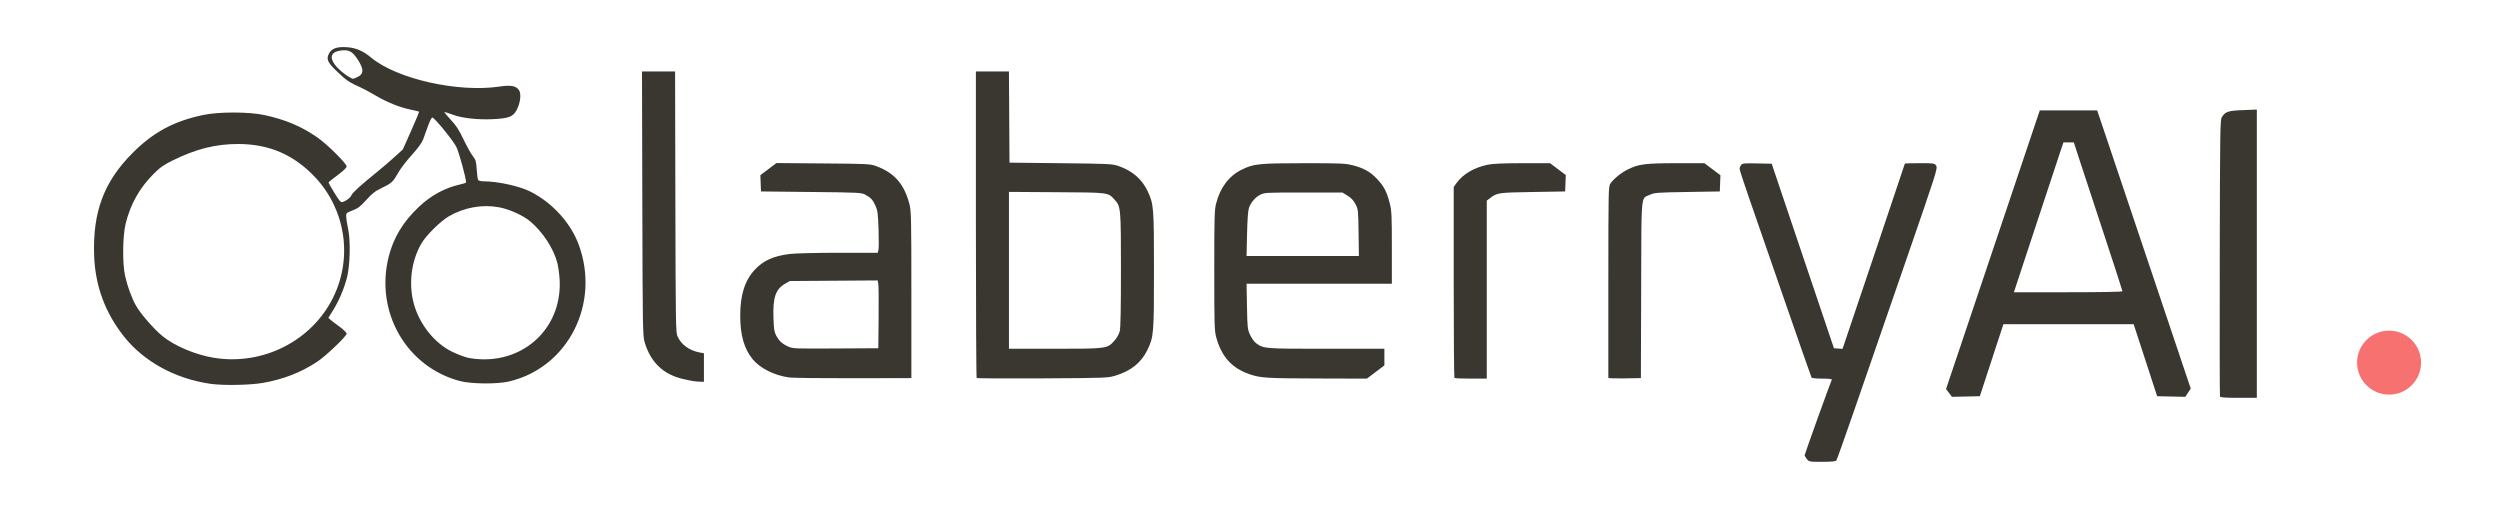
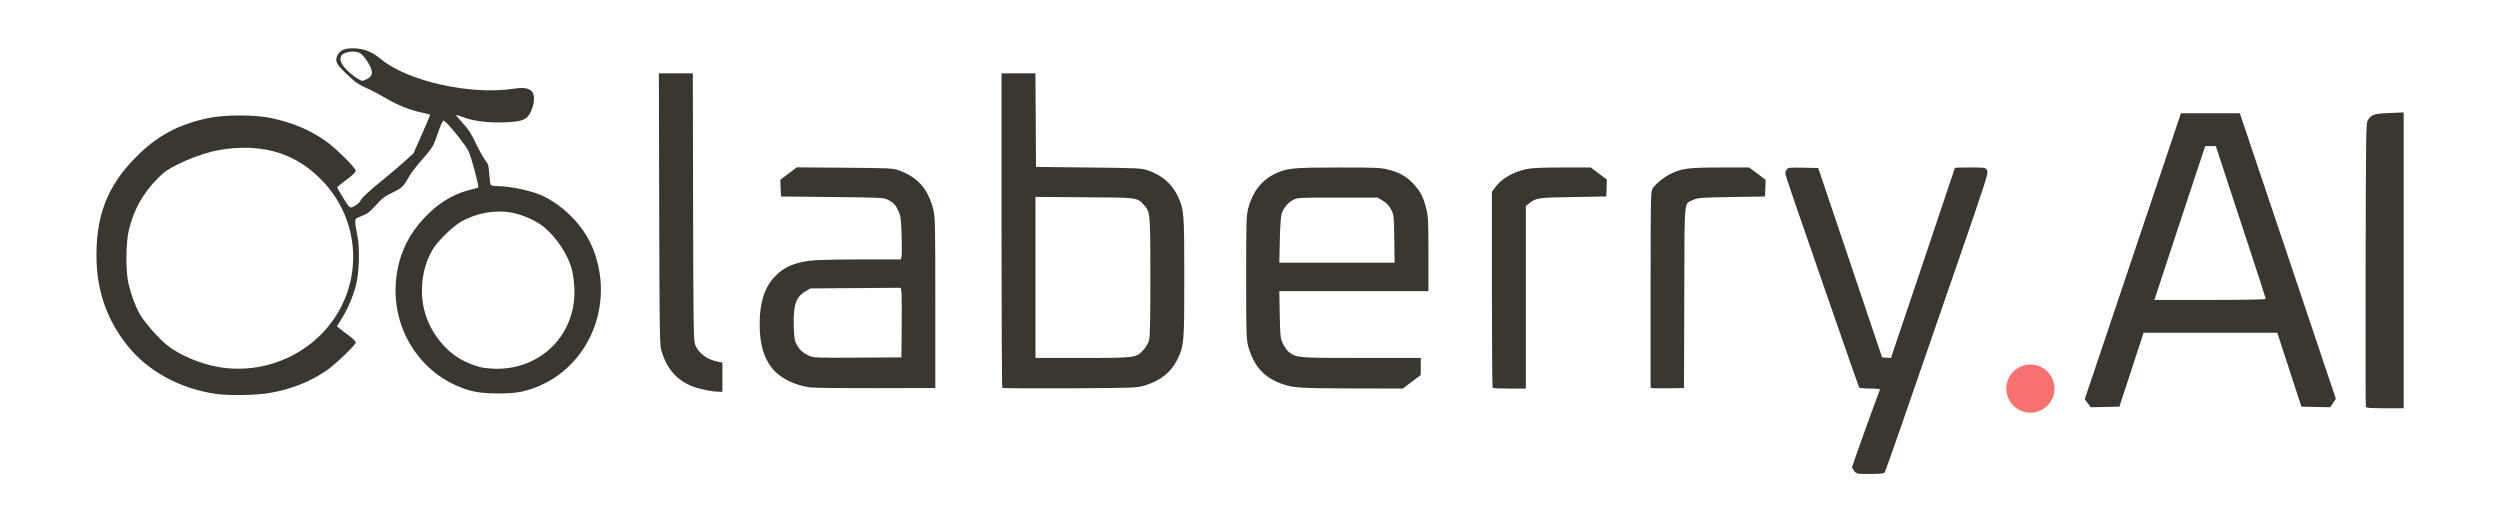
- <svg xmlns="http://www.w3.org/2000/svg" width="2344" height="476" viewBox="0 0 2344 476">
+ <svg xmlns="http://www.w3.org/2000/svg" width="2284" height="476" viewBox="0 0 2284 476">
  <g>
-     <path d="M 1878.38 304.00 L 1856.29 371.50 L 1843.22 371.78 L 1830.15 372.06 L 1827.38 368.42 L 1824.60 364.79 L 1850.55 287.66 C1864.82,245.24 1884.60,186.45 1894.50,157.02 L 1912.50 103.50 L 1966.31 103.50 L 1975.24 130.00 C1980.16,144.57 1999.90,203.27 2019.11,260.42 L 2054.04 364.35 L 2051.48 368.20 L 2048.93 372.06 L 2035.74 371.78 L 2022.54 371.50 L 2000.53 304.00 ZM 2116.00 102.71 L 2116.00 373.00 L 2098.97 373.00 C2086.19,373.00 2081.82,372.69 2081.45,371.74 C2081.19,371.05 2081.09,312.41 2081.24,241.45 C2081.48,120.11 2081.61,112.25 2083.26,109.72 C2086.62,104.60 2089.02,103.81 2103.00,103.24 ZM 1908.43 212.75 L 1888.24 274.00 L 1939.12 274.00 C1970.64,274.00 1990.00,273.64 1990.00,273.05 C1990.00,272.53 1982.83,250.36 1974.06,223.80 C1965.29,197.23 1955.03,166.05 1951.26,154.50 L 1944.40 133.50 L 1934.67 133.50 L 1931.65 142.50 C1929.99,147.45 1919.54,179.06 1908.43,212.75 Z" fill="#3A3730" />
    <path d="M 246.18 359.05 C233.92,361.15 209.14,361.56 197.35,359.87 C164.39,355.13 135.03,339.11 116.38,315.68 C98.67,293.44 89.31,268.20 88.27,239.92 C86.77,198.82 97.42,170.32 124.37,143.37 C143.83,123.91 162.76,113.71 190.31,107.84 C204.92,104.73 233.04,104.72 247.60,107.82 C267.39,112.04 282.58,118.43 297.50,128.81 C306.83,135.31 325.00,153.32 325.00,156.08 C325.00,157.29 321.96,160.21 316.52,164.23 C311.86,167.68 308.03,170.79 308.02,171.15 C308.01,171.50 310.53,175.90 313.62,180.93 C318.49,188.85 319.52,189.97 321.37,189.40 C324.70,188.36 328.82,185.14 329.49,183.03 C330.15,180.96 338.35,173.49 352.50,162.08 C357.45,158.09 365.15,151.52 369.61,147.47 L 377.71 140.11 L 385.52 122.55 C389.81,112.90 393.14,104.85 392.91,104.68 C392.69,104.50 389.11,103.65 384.96,102.77 C374.43,100.56 363.12,96.00 352.00,89.47 C346.77,86.41 340.48,83.01 338.00,81.93 C327.79,77.44 324.86,75.48 316.67,67.68 C307.21,58.66 305.79,55.76 308.27,50.55 C310.65,45.58 315.67,43.66 324.90,44.22 C333.50,44.73 340.35,47.64 348.00,54.02 C372.03,74.05 429.67,87.00 468.61,81.13 C479.09,79.54 483.96,80.49 486.67,84.62 C488.86,87.96 487.93,96.23 484.63,102.73 C481.23,109.46 477.28,111.02 461.97,111.74 C447.65,112.40 433.05,110.75 424.38,107.49 C420.74,106.12 417.31,105.00 416.76,105.00 C416.21,105.00 418.74,108.16 422.39,112.03 C427.65,117.60 430.19,121.49 434.64,130.78 C437.73,137.23 441.65,144.26 443.34,146.41 C446.09,149.90 446.48,151.26 446.97,158.91 C447.27,163.64 447.87,168.06 448.31,168.75 C448.76,169.44 451.00,170.00 453.31,170.00 C466.65,170.01 487.13,174.50 497.31,179.65 C517.68,189.96 534.81,208.65 542.41,228.88 C563.25,284.37 532.74,344.66 477.24,357.68 C466.08,360.30 441.48,360.05 430.91,357.20 C380.72,343.71 351.37,292.14 364.48,240.47 C368.98,222.74 377.99,207.90 392.73,193.95 C404.03,183.26 417.14,176.13 431.34,172.95 C434.45,172.25 437.00,171.41 437.00,171.08 C437.00,166.98 430.33,142.62 427.88,137.76 C424.79,131.64 407.82,110.79 405.44,110.20 C404.74,110.02 403.08,113.15 401.45,117.70 C399.92,121.99 397.83,127.75 396.81,130.50 C395.55,133.90 392.12,138.63 386.13,145.27 C381.29,150.64 375.78,157.75 373.91,161.07 C368.54,170.58 367.49,171.59 358.57,175.91 C351.56,179.30 349.04,181.23 343.44,187.46 C337.87,193.65 335.68,195.33 330.61,197.27 C324.74,199.53 324.50,199.75 324.57,203.06 C324.61,204.95 325.45,210.27 326.44,214.89 C328.85,226.16 328.18,249.85 325.12,261.04 C322.22,271.66 317.68,282.24 312.38,290.74 L 307.83 298.04 L 310.17 300.05 C311.45,301.15 315.31,304.10 318.75,306.61 C322.19,309.12 325.00,311.92 325.01,312.84 C325.02,315.21 305.71,333.64 297.46,339.13 C282.28,349.22 265.45,355.76 246.18,359.05 ZM 1046.00 352.14 C1038.63,354.36 1037.48,354.41 977.47,354.76 C943.91,354.95 916.12,354.79 915.72,354.39 C915.32,353.99 915.00,289.17 915.00,210.33 L 915.00 67.00 L 945.98 67.00 L 946.50 152.50 L 994.50 153.02 C1040.00,153.51 1042.82,153.65 1048.71,155.65 C1061.59,160.04 1070.75,167.97 1076.08,179.36 C1081.73,191.44 1081.97,194.35 1081.97,253.50 C1081.97,313.57 1081.76,315.94 1075.54,328.59 C1069.83,340.19 1060.23,347.84 1046.00,352.14 ZM 200.14 335.39 C246.22,343.12 292.55,319.67 312.58,278.49 C330.84,240.96 323.89,196.18 295.10,165.79 C275.39,144.99 252.22,135.04 223.38,135.01 C202.45,134.99 183.97,139.59 162.40,150.19 C153.41,154.60 150.30,156.78 144.04,163.03 C130.90,176.15 122.35,191.34 117.82,209.63 C114.97,221.14 114.69,247.38 117.29,258.70 C119.67,269.02 123.43,279.28 127.47,286.52 C131.75,294.16 144.49,308.79 152.48,315.23 C163.89,324.43 183.04,332.53 200.14,335.39 ZM 1289.79 348.80 L 1281.57 355.00 L 1236.04 354.87 C1187.61,354.74 1182.11,354.41 1172.01,351.00 C1155.02,345.28 1145.32,334.58 1140.27,316.00 C1138.68,310.15 1138.50,303.92 1138.50,253.50 C1138.50,203.60 1138.69,196.76 1140.24,190.75 C1144.09,175.75 1152.29,164.93 1164.25,159.05 C1175.45,153.56 1180.48,153.04 1222.59,153.02 C1257.30,153.00 1261.37,153.18 1268.41,154.98 C1278.74,157.62 1285.08,161.23 1291.45,168.12 C1297.72,174.89 1300.27,179.83 1302.99,190.45 C1304.81,197.58 1305.00,201.52 1305.00,232.16 L 1305.00 266.00 L 1168.78 266.00 L 1169.17 287.25 C1169.55,307.59 1169.68,308.74 1172.15,314.09 C1173.59,317.18 1176.11,320.65 1177.81,321.86 C1184.98,326.97 1185.35,327.00 1243.63,327.00 L 1298.00 327.00 L 1298.00 342.60 ZM 854.50 276.50 L 854.50 354.50 L 800.50 354.63 C770.80,354.70 743.65,354.38 740.16,353.93 C726.23,352.11 712.76,345.42 705.71,336.82 C697.69,327.03 694.03,314.26 694.03,296.00 C694.03,276.51 698.34,262.90 707.65,252.94 C715.81,244.22 725.23,239.98 740.65,238.09 C745.54,237.49 765.94,237.00 786.23,237.00 L 822.96 237.00 L 823.63 234.35 C823.99,232.89 824.04,224.14 823.73,214.92 C823.25,200.82 822.82,197.39 821.04,193.36 C818.41,187.42 816.59,185.37 811.50,182.64 C807.62,180.56 806.15,180.49 760.50,180.00 L 713.50 179.50 L 713.21 171.87 L 712.92 164.24 L 728.00 152.88 L 771.75 153.23 C812.97,153.55 815.83,153.69 821.21,155.64 C838.52,161.90 847.85,172.53 852.71,191.50 C854.36,197.94 854.50,204.78 854.50,276.50 ZM 438.51 335.38 C441.80,336.18 448.41,336.87 453.18,336.92 C495.57,337.32 527.23,304.18 524.69,262.04 C524.38,256.79 523.41,249.80 522.55,246.50 C518.96,232.80 508.93,217.47 497.00,207.47 C490.34,201.89 477.82,196.24 467.99,194.37 C452.39,191.41 435.24,194.46 421.00,202.72 C413.03,207.35 399.66,220.52 395.18,228.17 C385.49,244.70 382.82,266.64 388.20,285.50 C393.63,304.54 407.75,322.02 424.01,329.84 C428.69,332.09 435.21,334.59 438.51,335.38 ZM 946.00 179.92 L 946.00 327.00 L 988.82 327.00 C1037.87,327.00 1038.23,326.95 1044.88,319.40 C1047.15,316.83 1049.23,313.13 1049.88,310.55 C1050.64,307.56 1051.00,288.86 1051.00,253.24 C1051.00,195.32 1050.84,193.54 1045.18,187.35 C1038.74,180.32 1040.37,180.53 990.75,180.21 ZM 1721.74 431.75 C1721.05,432.63 1717.10,433.00 1708.45,433.00 C1696.35,433.00 1696.11,432.96 1694.07,430.37 C1692.93,428.92 1692.00,427.35 1692.00,426.90 C1692.00,425.90 1716.67,357.34 1717.53,355.95 C1717.89,355.37 1714.39,355.00 1708.62,355.00 C1703.39,355.00 1698.84,354.56 1698.51,354.01 C1698.17,353.47 1686.64,320.51 1672.89,280.76 C1659.13,241.02 1644.08,197.56 1639.44,184.18 C1634.80,170.80 1631.01,159.10 1631.03,158.18 C1631.05,157.26 1631.67,155.70 1632.41,154.72 C1633.61,153.14 1635.30,152.97 1647.45,153.22 L 1661.14 153.50 L 1678.17 204.00 C1687.53,231.77 1700.66,270.70 1707.35,290.50 L 1719.50 326.50 L 1723.53 326.80 L 1727.56 327.09 L 1731.71 314.80 C1733.98,308.03 1747.13,269.04 1760.92,228.15 C1774.72,187.25 1786.00,153.62 1786.00,153.40 C1786.00,153.18 1792.25,153.00 1799.89,153.00 C1813.47,153.00 1813.80,153.05 1815.36,155.42 C1816.88,157.75 1815.73,161.36 1785.88,247.67 C1768.79,297.08 1747.59,358.42 1738.77,384.00 C1729.94,409.58 1722.28,431.06 1721.74,431.75 ZM 660.00 331.22 L 660.00 358.00 L 656.25 357.86 C651.38,357.69 648.96,357.30 640.50,355.36 C621.81,351.08 609.92,339.63 604.30,320.50 C602.67,314.94 602.52,305.50 602.24,190.75 L 601.94 67.00 L 632.96 67.00 L 633.23 189.25 C633.48,304.51 633.60,311.73 635.30,315.50 C638.79,323.24 646.38,328.69 656.25,330.52 ZM 1394.00 188.10 L 1394.00 355.00 L 1379.17 355.00 C1371.01,355.00 1364.03,354.70 1363.67,354.33 C1363.30,353.97 1363.00,313.53 1363.00,264.48 L 1363.00 175.30 L 1365.87 171.34 C1371.76,163.21 1382.13,157.14 1394.67,154.48 C1399.61,153.44 1408.66,153.03 1427.41,153.02 L 1453.32 153.00 L 1460.70 158.55 L 1468.08 164.11 L 1467.79 171.80 L 1467.50 179.50 L 1437.00 180.02 C1404.82,180.56 1403.67,180.73 1397.25,185.62 ZM 1538.76 271.57 L 1538.50 354.50 L 1523.25 354.78 C1514.86,354.93 1507.99,354.70 1507.97,354.28 C1507.96,353.85 1507.96,313.29 1507.98,264.14 C1508.02,177.21 1508.07,174.70 1509.97,172.04 C1513.30,167.37 1519.68,162.19 1526.10,158.95 C1536.20,153.85 1542.46,153.04 1571.78,153.02 L 1598.06 153.00 L 1605.57 158.65 L 1613.08 164.30 L 1612.79 171.90 L 1612.50 179.50 L 1582.00 180.00 C1553.68,180.46 1551.18,180.65 1547.00,182.60 C1545.23,183.43 1543.84,183.75 1542.77,184.49 C1538.96,187.14 1538.94,195.23 1538.81,250.85 C1538.80,257.13 1538.78,264.02 1538.76,271.57 ZM 739.00 324.92 C743.32,326.89 745.06,326.96 783.50,326.73 L 823.50 326.50 L 823.79 298.00 C823.95,282.33 823.81,268.02 823.49,266.21 L 822.89 262.92 L 740.50 263.50 L 736.26 265.93 C727.25,271.09 724.61,278.66 725.18,297.68 C725.50,308.33 725.92,311.18 727.69,314.50 C730.40,319.62 733.38,322.37 739.00,324.92 ZM 1169.24 219.25 L 1168.77 240.00 L 1274.11 240.00 L 1273.80 218.22 C1273.51,197.12 1273.42,196.28 1270.95,191.48 C1269.13,187.96 1266.98,185.64 1263.52,183.51 L 1258.66 180.50 L 1222.08 180.50 C1186.10,180.50 1185.43,180.54 1181.31,182.74 C1176.68,185.21 1172.96,189.64 1171.00,195.00 C1170.18,197.23 1169.54,206.01 1169.24,219.25 ZM 327.43 72.21 C329.34,73.27 330.09,73.78 330.86,73.82 C331.48,73.85 332.12,73.58 333.36,73.04 C333.64,72.93 333.94,72.80 334.28,72.65 C341.39,69.68 341.57,65.08 334.96,55.18 C330.25,48.12 327.07,46.48 319.83,47.33 C310.97,48.38 308.67,53.03 313.55,60.07 C316.29,64.03 322.51,69.47 327.43,72.21 Z" fill="#3A3730" />
-     <circle cx="2240" cy="340" r="30" fill="#F87171" />
+     <circle cx="1855" cy="355" r="22" fill="#F87171" />
+     <path d="M 1958.38 304.00 L 1936.29 371.50 L 1923.22 371.78 L 1910.15 372.06 L 1907.38 368.42 L 1904.60 364.79 L 1930.55 287.66 C1944.82,245.24 1964.60,186.45 1974.50,157.02 L 1992.50 103.50 L 2046.31 103.50 L 2055.24 130.00 C2060.16,144.57 2079.90,203.27 2099.11,260.42 L 2134.04 364.35 L 2131.48 368.20 L 2128.93 372.06 L 2115.74 371.78 L 2102.54 371.50 L 2080.53 304.00 ZM 2196.00 102.71 L 2196.00 373.00 L 2178.97 373.00 C2166.19,373.00 2161.82,372.69 2161.45,371.74 C2161.19,371.05 2161.09,312.41 2161.24,241.45 C2161.48,120.11 2161.61,112.25 2163.26,109.72 C2166.62,104.60 2169.02,103.81 2183.00,103.24 ZM 1988.43 212.75 L 1968.24 274.00 L 2019.12 274.00 C2050.64,274.00 2070.00,273.64 2070.00,273.05 C2070.00,272.53 2062.83,250.36 2054.06,223.80 C2045.29,197.23 2035.03,166.05 2031.26,154.50 L 2024.40 133.50 L 2014.67 133.50 L 2011.65 142.50 C2009.99,147.45 1999.54,179.06 1988.43,212.75 Z" fill="#3A3730" />
  </g>
</svg>
